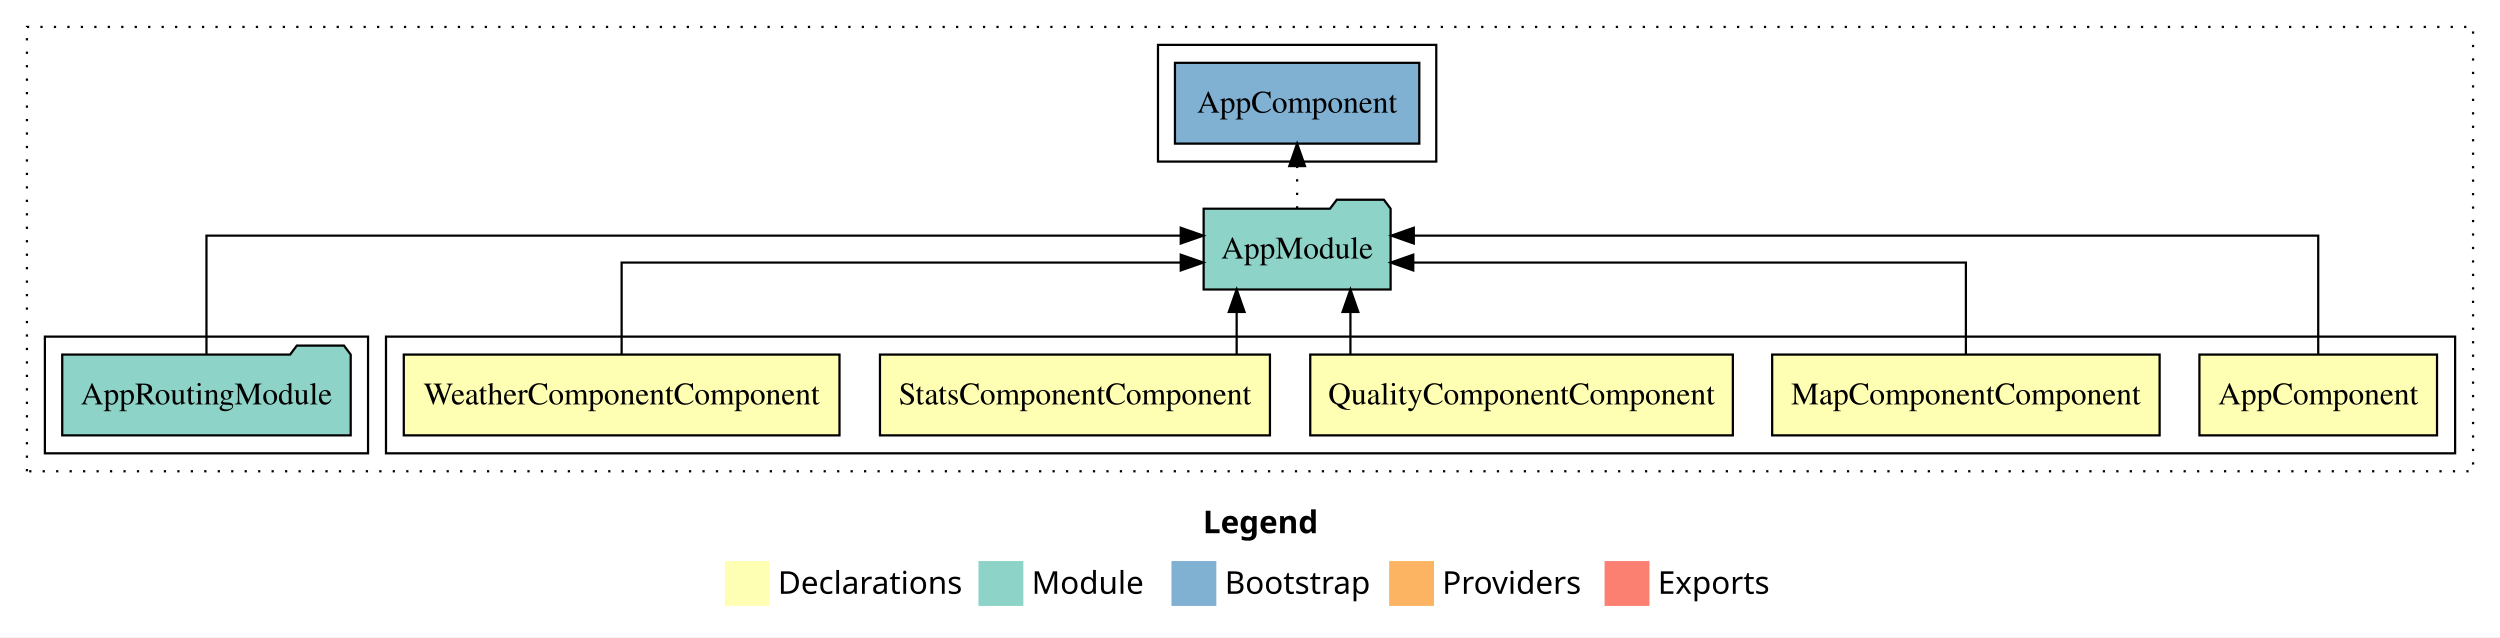
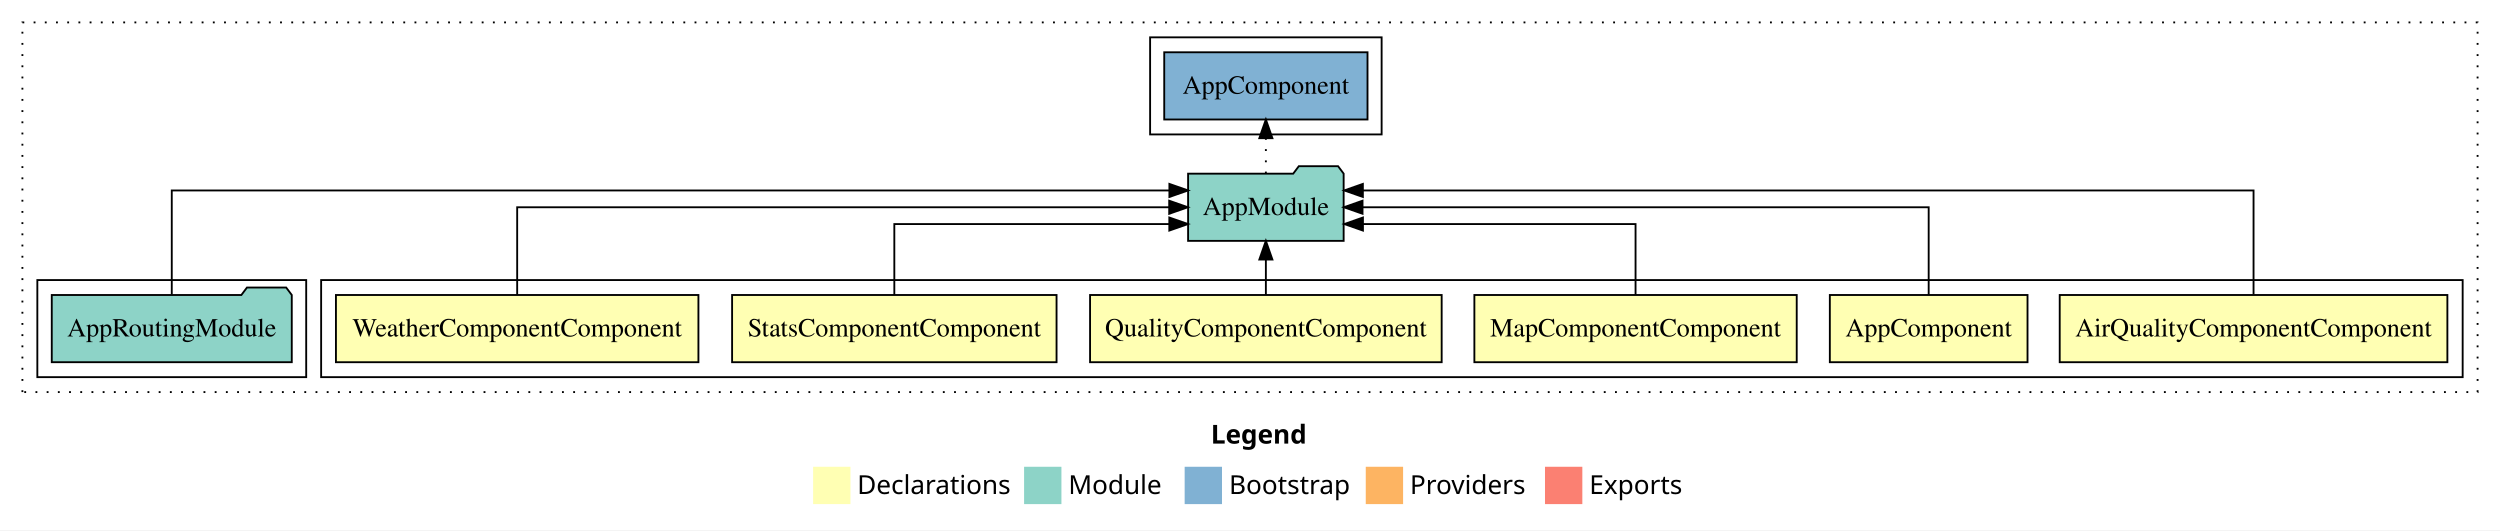
- <svg xmlns="http://www.w3.org/2000/svg" width="1114pt" height="284pt" viewBox="0.00 0.00 1114.00 284.00">
+ <svg xmlns="http://www.w3.org/2000/svg" width="1339pt" height="284pt" viewBox="0.00 0.00 1339.00 284.00">
  <g id="graph0" class="graph" transform="scale(1 1) rotate(0) translate(4 280)">
-     <polygon fill="#ffffff" stroke="transparent" points="-4,4 -4,-280 1110,-280 1110,4 -4,4" />
-     <text text-anchor="start" x="532.009" y="-42.4" font-family="sans-serif" font-weight="bold" font-size="14.00" fill="#000000">Legend</text>
-     <polygon fill="#ffffb3" stroke="transparent" points="319,-10 319,-30 339,-30 339,-10 319,-10" />
-     <text text-anchor="start" x="342.629" y="-15.4" font-family="sans-serif" font-size="14.00" fill="#000000">  Declarations</text>
-     <polygon fill="#8dd3c7" stroke="transparent" points="432,-10 432,-30 452,-30 452,-10 432,-10" />
-     <text text-anchor="start" x="455.725" y="-15.4" font-family="sans-serif" font-size="14.00" fill="#000000">  Module</text>
-     <polygon fill="#80b1d3" stroke="transparent" points="518,-10 518,-30 538,-30 538,-10 518,-10" />
-     <text text-anchor="start" x="541.781" y="-15.4" font-family="sans-serif" font-size="14.00" fill="#000000">  Bootstrap</text>
-     <polygon fill="#fdb462" stroke="transparent" points="615,-10 615,-30 635,-30 635,-10 615,-10" />
-     <text text-anchor="start" x="638.673" y="-15.4" font-family="sans-serif" font-size="14.00" fill="#000000">  Providers</text>
-     <polygon fill="#fb8072" stroke="transparent" points="711,-10 711,-30 731,-30 731,-10 711,-10" />
-     <text text-anchor="start" x="734.726" y="-15.4" font-family="sans-serif" font-size="14.00" fill="#000000">  Exports</text>
+     <polygon fill="#ffffff" stroke="transparent" points="-4,4 -4,-280 1335,-280 1335,4 -4,4" />
+     <text text-anchor="start" x="644.509" y="-42.4" font-family="sans-serif" font-weight="bold" font-size="14.00" fill="#000000">Legend</text>
+     <polygon fill="#ffffb3" stroke="transparent" points="431.5,-10 431.5,-30 451.5,-30 451.5,-10 431.5,-10" />
+     <text text-anchor="start" x="455.129" y="-15.4" font-family="sans-serif" font-size="14.00" fill="#000000">  Declarations</text>
+     <polygon fill="#8dd3c7" stroke="transparent" points="544.5,-10 544.5,-30 564.5,-30 564.5,-10 544.5,-10" />
+     <text text-anchor="start" x="568.225" y="-15.4" font-family="sans-serif" font-size="14.00" fill="#000000">  Module</text>
+     <polygon fill="#80b1d3" stroke="transparent" points="630.5,-10 630.5,-30 650.5,-30 650.5,-10 630.5,-10" />
+     <text text-anchor="start" x="654.281" y="-15.4" font-family="sans-serif" font-size="14.00" fill="#000000">  Bootstrap</text>
+     <polygon fill="#fdb462" stroke="transparent" points="727.5,-10 727.5,-30 747.5,-30 747.5,-10 727.5,-10" />
+     <text text-anchor="start" x="751.173" y="-15.4" font-family="sans-serif" font-size="14.00" fill="#000000">  Providers</text>
+     <polygon fill="#fb8072" stroke="transparent" points="823.5,-10 823.5,-30 843.5,-30 843.5,-10 823.5,-10" />
+     <text text-anchor="start" x="847.226" y="-15.4" font-family="sans-serif" font-size="14.00" fill="#000000">  Exports</text>
    <g id="clust1" class="cluster">
-       <polygon fill="none" stroke="#000000" stroke-dasharray="1,5" points="8,-70 8,-268 1098,-268 1098,-70 8,-70" />
+       <polygon fill="none" stroke="#000000" stroke-dasharray="1,5" points="8,-70 8,-268 1323,-268 1323,-70 8,-70" />
    </g>
    <g id="clust2" class="cluster">
-       <polygon fill="none" stroke="#000000" points="168,-78 168,-130 1090,-130 1090,-78 168,-78" />
+       <polygon fill="none" stroke="#000000" points="168,-78 168,-130 1315,-130 1315,-78 168,-78" />
    </g>
-     <g id="clust8" class="cluster">
+     <g id="clust9" class="cluster">
      <polygon fill="none" stroke="#000000" points="16,-78 16,-130 160,-130 160,-78 16,-78" />
    </g>
-     <g id="clust10" class="cluster">
-       <polygon fill="none" stroke="#000000" points="512,-208 512,-260 636,-260 636,-208 512,-208" />
+     <g id="clust11" class="cluster">
+       <polygon fill="none" stroke="#000000" points="612,-208 612,-260 736,-260 736,-208 612,-208" />
    </g>
    <g id="node1" class="node">
+       <polygon fill="#ffffb3" stroke="#000000" points="1306.816,-122 1099.184,-122 1099.184,-86 1306.816,-86 1306.816,-122" />
+       <text text-anchor="middle" x="1203" y="-99.8" font-family="Times,serif" font-size="14.00" fill="#000000">AirQualityComponentComponent</text>
+     </g>
+     <g id="node7" class="node">
+       <polygon fill="#8dd3c7" stroke="#000000" points="715.657,-187 712.657,-191 691.657,-191 688.657,-187 632.343,-187 632.343,-151 715.657,-151 715.657,-187" />
+       <text text-anchor="middle" x="674" y="-164.8" font-family="Times,serif" font-size="14.00" fill="#000000">AppModule</text>
+     </g>
+     <g id="edge1" class="edge">
+       <path fill="none" stroke="#000000" d="M1203,-122.292C1203,-144.206 1203,-178 1203,-178 1203,-178 725.952,-178 725.952,-178" />
+       <polygon fill="#000000" stroke="#000000" points="725.952,-174.5 715.952,-178 725.952,-181.5 725.952,-174.5" />
+     </g>
+     <g id="node2" class="node">
      <polygon fill="#ffffb3" stroke="#000000" points="1081.94,-122 976.06,-122 976.06,-86 1081.94,-86 1081.94,-122" />
      <text text-anchor="middle" x="1029" y="-99.8" font-family="Times,serif" font-size="14.00" fill="#000000">AppComponent</text>
    </g>
-     <g id="node6" class="node">
-       <polygon fill="#8dd3c7" stroke="#000000" points="615.657,-187 612.657,-191 591.657,-191 588.657,-187 532.343,-187 532.343,-151 615.657,-151 615.657,-187" />
-       <text text-anchor="middle" x="574" y="-164.8" font-family="Times,serif" font-size="14.00" fill="#000000">AppModule</text>
+     <g id="edge2" class="edge">
+       <path fill="none" stroke="#000000" d="M1029,-122.106C1029,-141.339 1029,-169 1029,-169 1029,-169 725.767,-169 725.767,-169" />
+       <polygon fill="#000000" stroke="#000000" points="725.767,-165.5 715.767,-169 725.767,-172.5 725.767,-165.5" />
    </g>
-     <g id="edge1" class="edge">
-       <path fill="none" stroke="#000000" d="M1029,-122.284C1029,-143.321 1029,-175 1029,-175 1029,-175 625.99,-175 625.99,-175" />
-       <polygon fill="#000000" stroke="#000000" points="625.99,-171.5 615.99,-175 625.99,-178.5 625.99,-171.5" />
-     </g>
-     <g id="node2" class="node">
+     <g id="node3" class="node">
      <polygon fill="#ffffb3" stroke="#000000" points="958.324,-122 785.676,-122 785.676,-86 958.324,-86 958.324,-122" />
      <text text-anchor="middle" x="872" y="-99.8" font-family="Times,serif" font-size="14.00" fill="#000000">MapComponentComponent</text>
    </g>
-     <g id="edge2" class="edge">
-       <path fill="none" stroke="#000000" d="M872,-122.022C872,-139.373 872,-163 872,-163 872,-163 625.749,-163 625.749,-163" />
-       <polygon fill="#000000" stroke="#000000" points="625.749,-159.5 615.749,-163 625.749,-166.5 625.749,-159.5" />
+     <g id="edge3" class="edge">
+       <path fill="none" stroke="#000000" d="M872,-122.027C872,-138.398 872,-160 872,-160 872,-160 725.991,-160 725.991,-160" />
+       <polygon fill="#000000" stroke="#000000" points="725.991,-156.5 715.991,-160 725.991,-163.5 725.991,-156.5" />
    </g>
-     <g id="node3" class="node">
+     <g id="node4" class="node">
      <polygon fill="#ffffb3" stroke="#000000" points="768.158,-122 579.842,-122 579.842,-86 768.158,-86 768.158,-122" />
      <text text-anchor="middle" x="674" y="-99.8" font-family="Times,serif" font-size="14.00" fill="#000000">QualityComponentComponent</text>
    </g>
-     <g id="edge3" class="edge">
-       <path fill="none" stroke="#000000" d="M597.75,-122.106C597.75,-122.106 597.75,-140.991 597.75,-140.991" />
-       <polygon fill="#000000" stroke="#000000" points="594.25,-140.991 597.75,-150.991 601.25,-140.991 594.25,-140.991" />
+     <g id="edge4" class="edge">
+       <path fill="none" stroke="#000000" d="M674,-122.106C674,-122.106 674,-140.991 674,-140.991" />
+       <polygon fill="#000000" stroke="#000000" points="670.5,-140.991 674,-150.991 677.5,-140.991 670.5,-140.991" />
    </g>
-     <g id="node4" class="node">
+     <g id="node5" class="node">
      <polygon fill="#ffffb3" stroke="#000000" points="561.888,-122 388.112,-122 388.112,-86 561.888,-86 561.888,-122" />
      <text text-anchor="middle" x="475" y="-99.8" font-family="Times,serif" font-size="14.00" fill="#000000">StatsComponentComponent</text>
    </g>
-     <g id="edge4" class="edge">
-       <path fill="none" stroke="#000000" d="M547.058,-122.106C547.058,-122.106 547.058,-140.991 547.058,-140.991" />
-       <polygon fill="#000000" stroke="#000000" points="543.558,-140.991 547.058,-150.991 550.558,-140.991 543.558,-140.991" />
+     <g id="edge5" class="edge">
+       <path fill="none" stroke="#000000" d="M475,-122.027C475,-138.398 475,-160 475,-160 475,-160 622.283,-160 622.283,-160" />
+       <polygon fill="#000000" stroke="#000000" points="622.283,-163.5 632.283,-160 622.283,-156.5 622.283,-163.5" />
    </g>
-     <g id="node5" class="node">
+     <g id="node6" class="node">
      <polygon fill="#ffffb3" stroke="#000000" points="370.074,-122 175.926,-122 175.926,-86 370.074,-86 370.074,-122" />
      <text text-anchor="middle" x="273" y="-99.8" font-family="Times,serif" font-size="14.00" fill="#000000">WeatherComponentComponent</text>
    </g>
-     <g id="edge5" class="edge">
-       <path fill="none" stroke="#000000" d="M273,-122.022C273,-139.373 273,-163 273,-163 273,-163 522.147,-163 522.147,-163" />
-       <polygon fill="#000000" stroke="#000000" points="522.147,-166.5 532.147,-163 522.147,-159.5 522.147,-166.5" />
+     <g id="edge6" class="edge">
+       <path fill="none" stroke="#000000" d="M273,-122.106C273,-141.339 273,-169 273,-169 273,-169 622.221,-169 622.221,-169" />
+       <polygon fill="#000000" stroke="#000000" points="622.221,-172.5 632.221,-169 622.221,-165.5 622.221,-172.5" />
+     </g>
+     <g id="node9" class="node">
+       <polygon fill="#80b1d3" stroke="#000000" points="728.439,-252 619.561,-252 619.561,-216 728.439,-216 728.439,-252" />
+       <text text-anchor="middle" x="674" y="-229.8" font-family="Times,serif" font-size="14.00" fill="#000000">AppComponent </text>
+     </g>
+     <g id="edge8" class="edge">
+       <path fill="none" stroke="#000000" stroke-dasharray="1,5" d="M674,-187.106C674,-187.106 674,-205.991 674,-205.991" />
+       <polygon fill="#000000" stroke="#000000" points="670.5,-205.991 674,-215.991 677.5,-205.991 670.5,-205.991" />
    </g>
    <g id="node8" class="node">
-       <polygon fill="#80b1d3" stroke="#000000" points="628.439,-252 519.561,-252 519.561,-216 628.439,-216 628.439,-252" />
-       <text text-anchor="middle" x="574" y="-229.8" font-family="Times,serif" font-size="14.00" fill="#000000">AppComponent </text>
-     </g>
-     <g id="edge7" class="edge">
-       <path fill="none" stroke="#000000" stroke-dasharray="1,5" d="M574,-187.106C574,-187.106 574,-205.991 574,-205.991" />
-       <polygon fill="#000000" stroke="#000000" points="570.5,-205.991 574,-215.991 577.5,-205.991 570.5,-205.991" />
-     </g>
-     <g id="node7" class="node">
      <polygon fill="#8dd3c7" stroke="#000000" points="152.274,-122 149.274,-126 128.274,-126 125.274,-122 23.726,-122 23.726,-86 152.274,-86 152.274,-122" />
      <text text-anchor="middle" x="88" y="-99.8" font-family="Times,serif" font-size="14.00" fill="#000000">AppRoutingModule</text>
    </g>
-     <g id="edge6" class="edge">
-       <path fill="none" stroke="#000000" d="M88,-122.284C88,-143.321 88,-175 88,-175 88,-175 522.143,-175 522.143,-175" />
-       <polygon fill="#000000" stroke="#000000" points="522.143,-178.5 532.143,-175 522.143,-171.5 522.143,-178.5" />
+     <g id="edge7" class="edge">
+       <path fill="none" stroke="#000000" d="M88,-122.292C88,-144.206 88,-178 88,-178 88,-178 622.326,-178 622.326,-178" />
+       <polygon fill="#000000" stroke="#000000" points="622.326,-181.5 632.326,-178 622.326,-174.5 622.326,-181.5" />
    </g>
  </g>
</svg>
